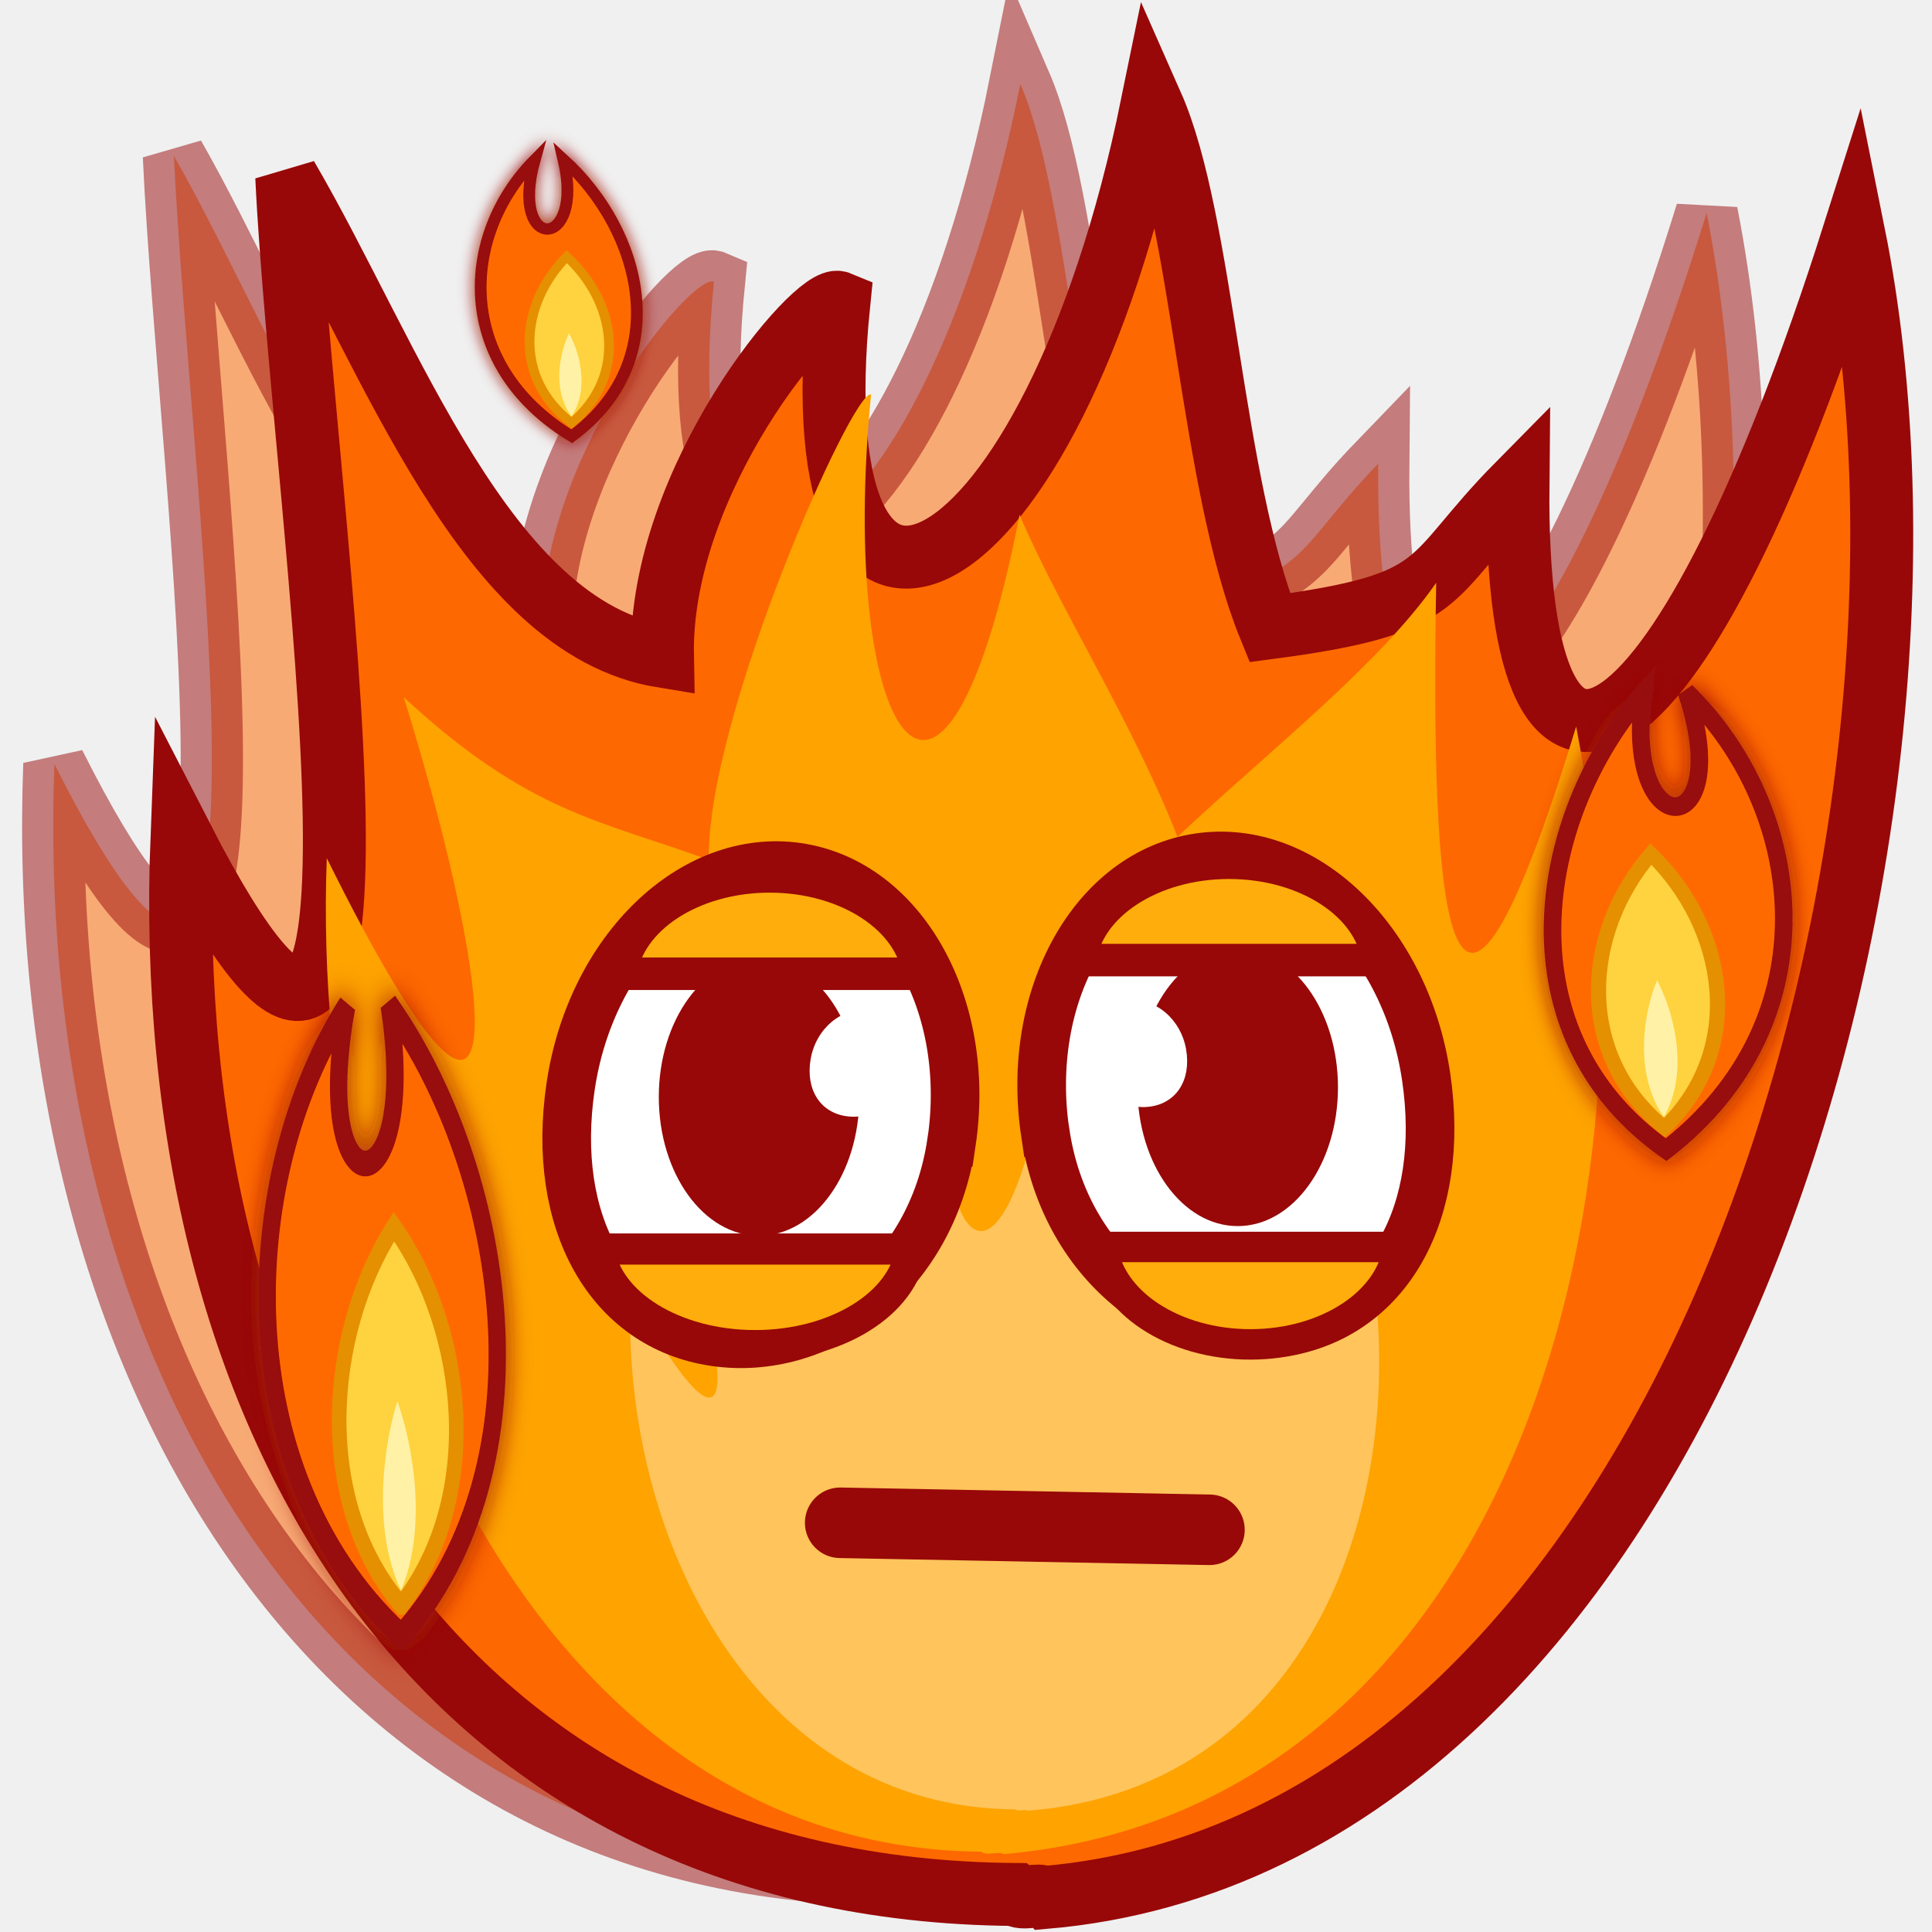
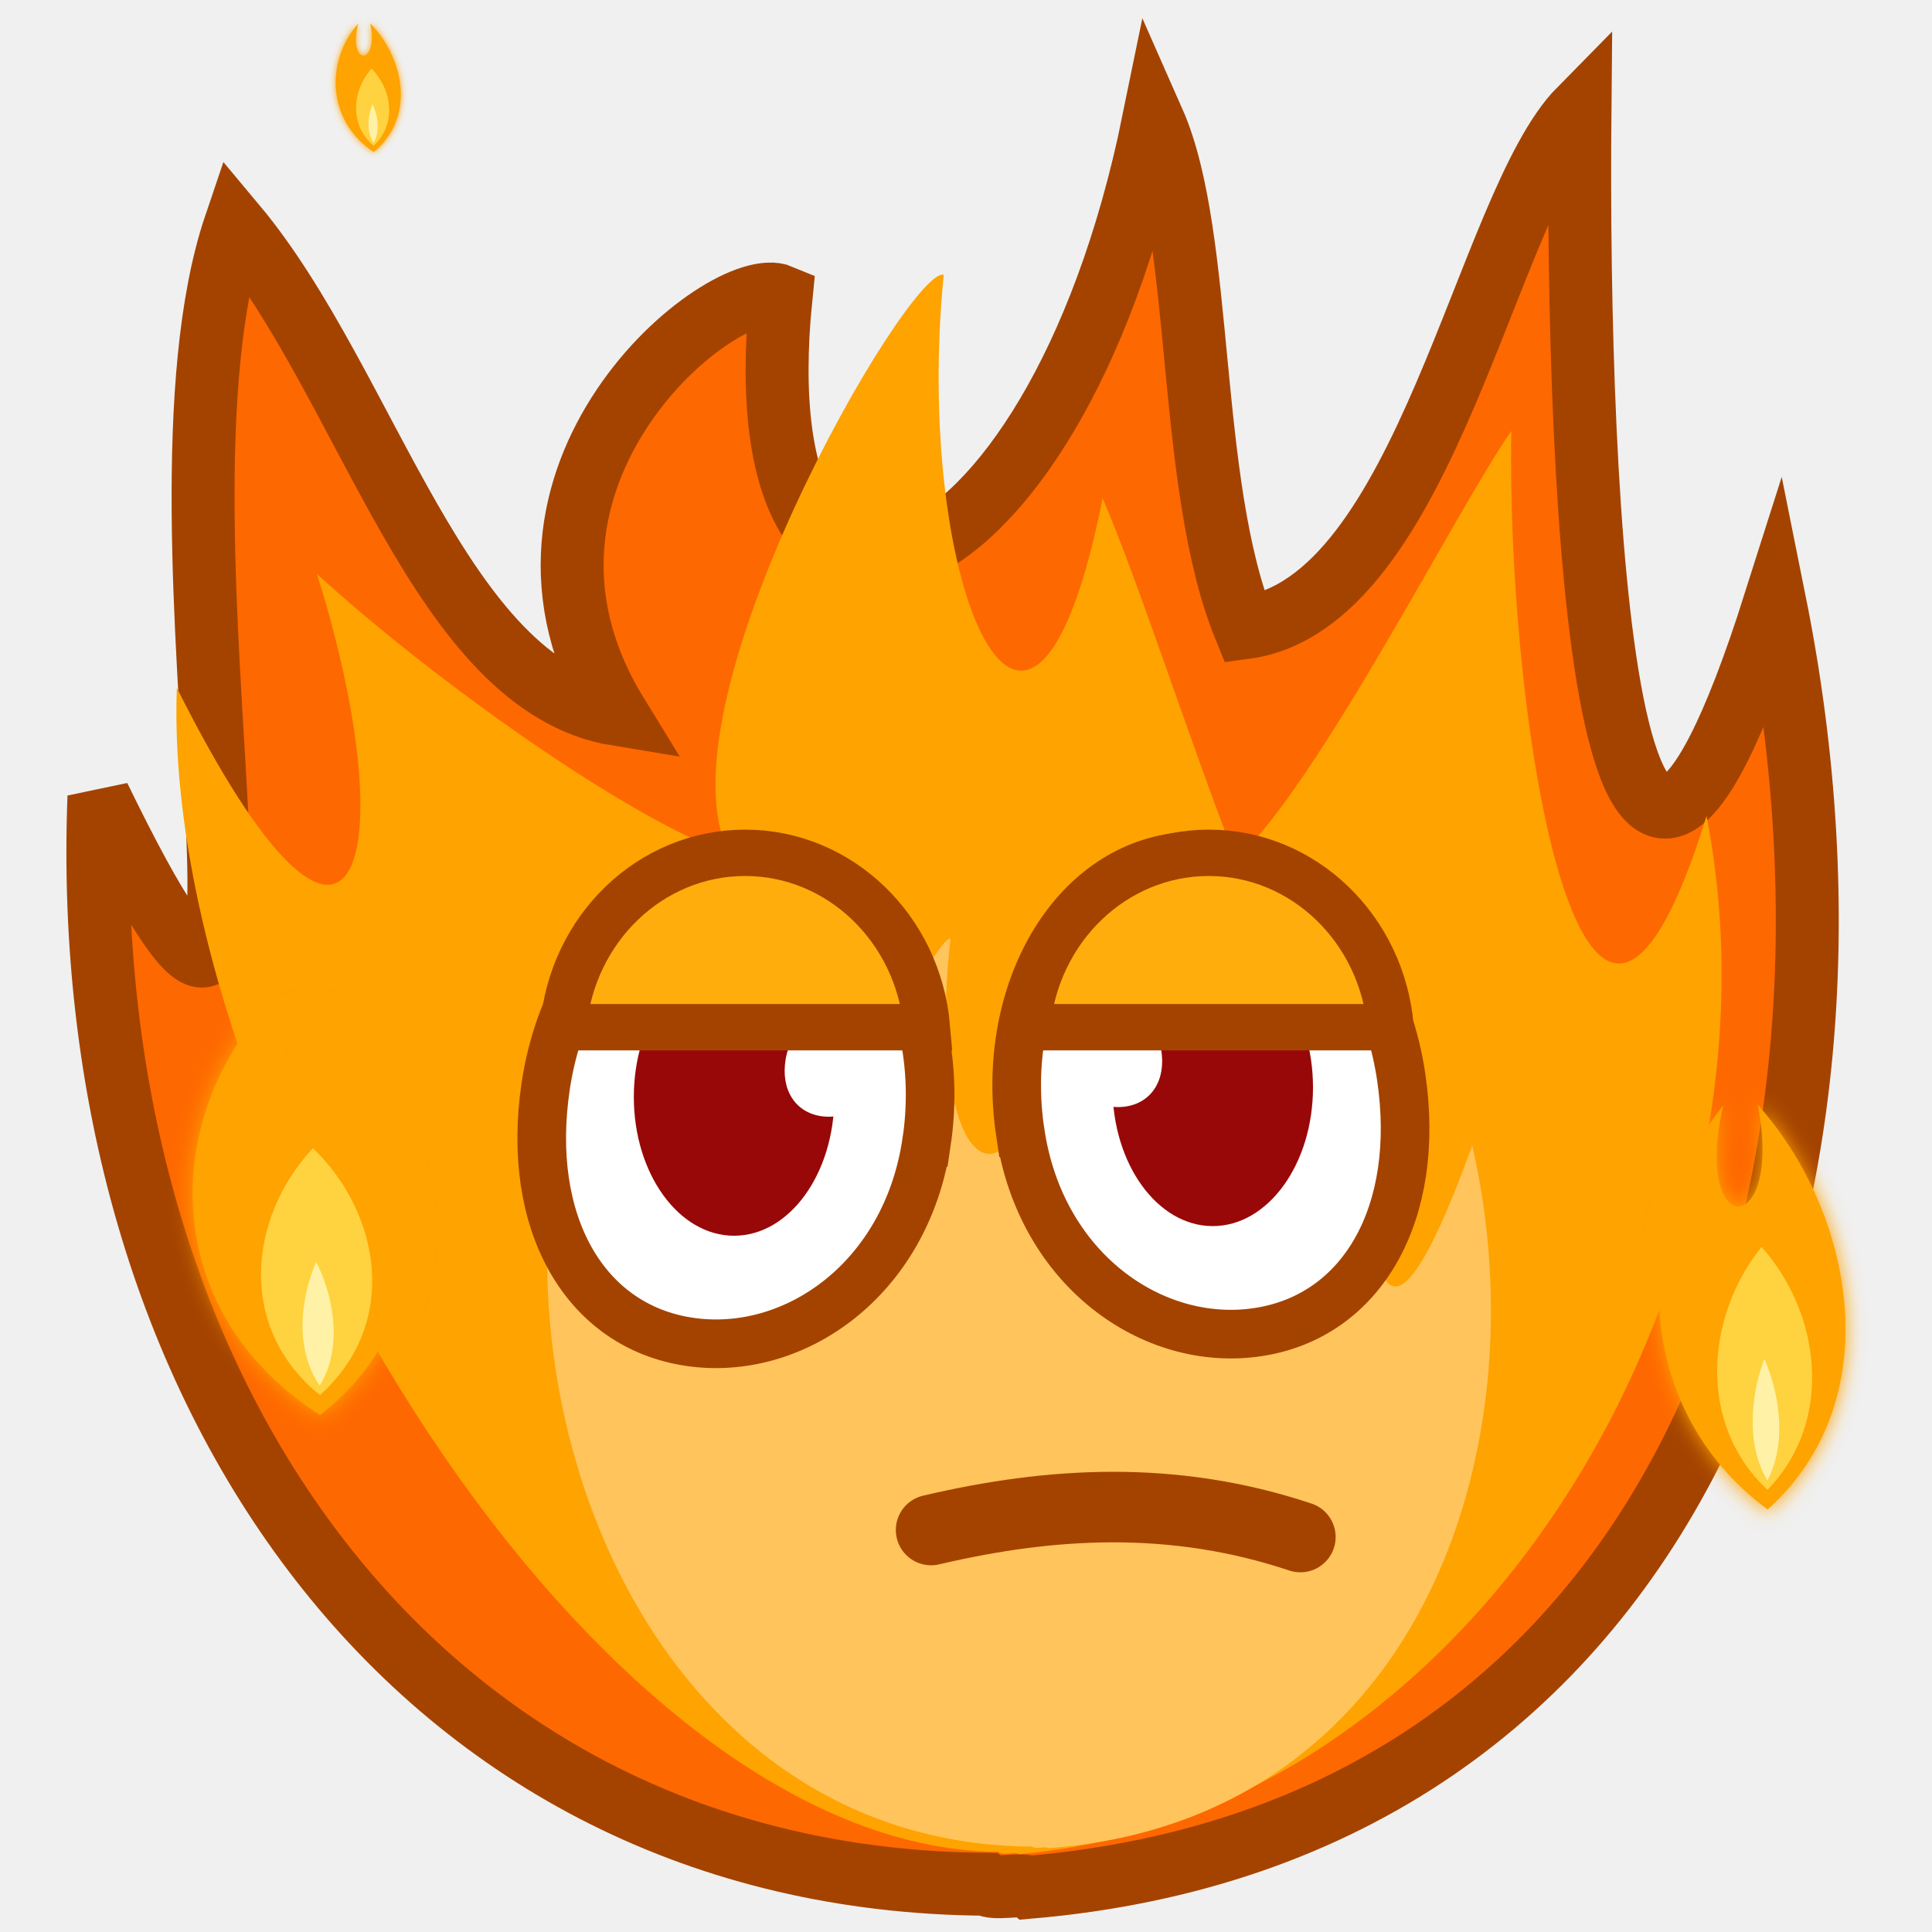
<svg xmlns="http://www.w3.org/2000/svg" width="100" height="100" viewBox="0 0 26.458 26.458" version="1.1" id="svg1" xml:space="preserve">
  <defs id="defs1">
    <linearGradient id="linearGradient13895">
      <stop style="stop-color:#000000;stop-opacity:1;" offset="0" id="stop13893" />
    </linearGradient>
    <filter style="color-interpolation-filters:sRGB;" id="filter14269" x="-0.312" y="-0.296" width="1.623" height="1.592">
      <feGaussianBlur stdDeviation="0.205" result="blur" id="feGaussianBlur14263" />
      <feComposite in="SourceGraphic" in2="blur" operator="in" result="composite1" id="feComposite14265" />
      <feComposite in="composite1" in2="composite1" operator="in" result="composite2" id="feComposite14267" />
    </filter>
    <filter style="color-interpolation-filters:sRGB;" id="filter14269-3" x="-0.312" y="-0.296" width="1.623" height="1.592">
      <feGaussianBlur stdDeviation="0.205" result="blur" id="feGaussianBlur14263-56" />
      <feComposite in="SourceGraphic" in2="blur" operator="in" result="composite1" id="feComposite14265-29" />
      <feComposite in="composite1" in2="composite1" operator="in" result="composite2" id="feComposite14267-1" />
    </filter>
    <filter style="color-interpolation-filters:sRGB;" id="filter14269-5" x="-0.312" y="-0.296" width="1.623" height="1.592">
      <feGaussianBlur stdDeviation="0.205" result="blur" id="feGaussianBlur14263-6" />
      <feComposite in="SourceGraphic" in2="blur" operator="in" result="composite1" id="feComposite14265-2" />
      <feComposite in="composite1" in2="composite1" operator="in" result="composite2" id="feComposite14267-9" />
    </filter>
    <filter style="color-interpolation-filters:sRGB;" id="filter14269-1" x="-0.312" y="-0.296" width="1.623" height="1.592">
      <feGaussianBlur stdDeviation="0.205" result="blur" id="feGaussianBlur14263-2" />
      <feComposite in="SourceGraphic" in2="blur" operator="in" result="composite1" id="feComposite14265-7" />
      <feComposite in="composite1" in2="composite1" operator="in" result="composite2" id="feComposite14267-0" />
    </filter>
    <filter style="color-interpolation-filters:sRGB;" id="filter14269-2" x="-0.312" y="-0.296" width="1.623" height="1.592">
      <feGaussianBlur stdDeviation="0.205" result="blur" id="feGaussianBlur14263-61" />
      <feComposite in="SourceGraphic" in2="blur" operator="in" result="composite1" id="feComposite14265-8" />
      <feComposite in="composite1" in2="composite1" operator="in" result="composite2" id="feComposite14267-7" />
    </filter>
    <filter style="color-interpolation-filters:sRGB;" id="filter14269-5-5" x="-0.312" y="-0.296" width="1.623" height="1.592">
      <feGaussianBlur stdDeviation="0.205" result="blur" id="feGaussianBlur14263-6-9" />
      <feComposite in="SourceGraphic" in2="blur" operator="in" result="composite1" id="feComposite14265-2-2" />
      <feComposite in="composite1" in2="composite1" operator="in" result="composite2" id="feComposite14267-9-2" />
    </filter>
    <filter style="color-interpolation-filters:sRGB;" id="filter14269-9" x="-0.312" y="-0.296" width="1.623" height="1.592">
      <feGaussianBlur stdDeviation="0.205" result="blur" id="feGaussianBlur14263-3" />
      <feComposite in="SourceGraphic" in2="blur" operator="in" result="composite1" id="feComposite14265-1" />
      <feComposite in="composite1" in2="composite1" operator="in" result="composite2" id="feComposite14267-94" />
    </filter>
    <filter style="color-interpolation-filters:sRGB;" id="filter14269-5-0" x="-0.312" y="-0.296" width="1.623" height="1.592">
      <feGaussianBlur stdDeviation="0.205" result="blur" id="feGaussianBlur14263-6-6" />
      <feComposite in="SourceGraphic" in2="blur" operator="in" result="composite1" id="feComposite14265-2-3" />
      <feComposite in="composite1" in2="composite1" operator="in" result="composite2" id="feComposite14267-9-20" />
    </filter>
    <filter style="color-interpolation-filters:sRGB;" id="filter14269-52" x="-0.312" y="-0.296" width="1.623" height="1.592">
      <feGaussianBlur stdDeviation="0.205" result="blur" id="feGaussianBlur14263-5" />
      <feComposite in="SourceGraphic" in2="blur" operator="in" result="composite1" id="feComposite14265-4" />
      <feComposite in="composite1" in2="composite1" operator="in" result="composite2" id="feComposite14267-74" />
    </filter>
    <filter style="color-interpolation-filters:sRGB;" id="filter14269-5-4" x="-0.312" y="-0.296" width="1.623" height="1.592">
      <feGaussianBlur stdDeviation="0.205" result="blur" id="feGaussianBlur14263-6-3" />
      <feComposite in="SourceGraphic" in2="blur" operator="in" result="composite1" id="feComposite14265-2-1" />
      <feComposite in="composite1" in2="composite1" operator="in" result="composite2" id="feComposite14267-9-4" />
    </filter>
-     <filter id="cartoonGlow" x="-0.156" y="-0.126" width="1.313" height="1.215">
+     <filter id="cartoonGlow" x="-0.119" y="-0.064" width="1.237" height="1.128">
      <feGaussianBlur stdDeviation="4" result="blur" id="feGaussianBlur1" />
      <feMerge id="feMerge2">
        <feMergeNode in="blur" id="feMergeNode1" />
        <feMergeNode in="SourceGraphic" id="feMergeNode2" />
      </feMerge>
    </filter>
  </defs>
  <g id="layer1">
-     <path id="path3" style="fill:#fe6800;fill-opacity:0.515;stroke:#980808;stroke-width:0.853;stroke-dasharray:none;stroke-opacity:0.503" d="M 7.414,8.706 C 5.034,8.308 3.782,4.588 2.382,2.136 2.595,6.772 4.098,17.13 0.745,10.464 0.441,18.584 4.52,25.615 12.14,25.671 c 0.096,0.081 0.313,-0.017 0.389,0.042 C 21.162,24.957 25.026,11.338 23.372,2.917 21.108,10.215 18.824,11.77 18.874,6.35 17.607,7.663 17.983,7.984 15.548,8.313 14.76,6.337 14.661,2.744 13.973,1.151 12.627,7.886 9.2,9.642 9.777,3.858 9.475,3.729 7.367,6.282 7.414,8.706 Z" />
-     <path id="path12" style="fill:#fe6800;fill-opacity:1;stroke:#980808;stroke-width:0.862;stroke-dasharray:none;stroke-opacity:1" d="M 9.072,8.988 C 6.639,8.591 5.359,4.873 3.927,2.423 4.146,7.056 5.918,18.135 2.491,11.473 2.18,19.589 6.113,25.889 13.904,25.944 c 0.098,0.081 0.32,-0.017 0.397,0.042 C 23.128,25.232 27.078,11.619 25.387,3.203 23.072,10.498 20.737,12.051 20.788,6.634 19.493,7.946 19.878,8.267 17.388,8.596 16.583,6.621 16.481,3.03 15.777,1.438 14.402,8.169 10.898,9.925 11.488,4.143 11.179,4.015 9.024,6.566 9.072,8.988 Z" />
-     <path id="path31" style="fill:#fea300;fill-opacity:1;stroke:none;stroke-width:0.678;stroke-dasharray:none;stroke-opacity:1" d="M 9.707,11.775 C 8.207,11.232 7.234,11.125 5.529,9.548 6.843,13.775 7.12,17.089 4.475,11.752 c -0.24,6.501 2.949,13.562 8.962,13.606 0.076,0.065 0.247,-0.014 0.307,0.034 6.812,-0.605 9.146,-8.701 7.841,-15.443 C 19.798,15.792 19.593,12.358 19.668,7.981 18.886,9.107 17.361,10.297 16.126,11.46 15.504,9.878 14.506,8.326 13.963,7.051 12.902,12.443 11.474,10.034 11.929,5.403 11.691,5.3 9.67,9.834 9.707,11.775 Z" />
-     <path id="path32" style="fill:#ffc45b;fill-opacity:1;stroke:none;stroke-width:0.375;stroke-dasharray:none;stroke-opacity:1" d="m 11.709,17.713 c -0.881,-0.282 -1.452,-0.338 -2.454,-1.158 0.772,2.199 0.935,3.923 -0.619,1.146 -0.141,3.382 1.732,7.055 5.263,7.078 0.044,0.034 0.145,-0.007 0.18,0.018 4.001,-0.315 5.371,-4.526 4.605,-8.034 -1.049,3.04 -1.169,1.253 -1.125,-1.024 -0.46,0.586 -1.355,1.205 -2.081,1.81 -0.365,-0.823 -0.951,-1.63 -1.27,-2.294 -0.623,2.805 -1.462,1.552 -1.194,-0.857 -0.14,-0.054 -1.327,2.305 -1.305,3.315 z" />
-     <path id="path28" style="fill:#ffffff;stroke:#980808;stroke-width:0.666;stroke-opacity:1" d="m 14.315,15.512 c 0.278,1.868 1.805,2.944 3.245,2.732 1.44,-0.212 2.248,-1.633 1.97,-3.501 -0.278,-1.868 -1.671,-3.211 -3.112,-2.999 -1.44,0.212 -2.382,1.899 -2.104,3.768 z" />
-     <ellipse style="fill:#980808;fill-opacity:1;stroke:none;stroke-width:0.694;stroke-opacity:1" id="ellipse28" cx="-16.95" cy="14.891" rx="1.373" ry="1.9" transform="scale(-1,1)" />
-     <path id="path29" style="fill:#ffffff;stroke:none;stroke-width:0.158;stroke-opacity:1" d="m 14.926,14.546 c 0.07,0.416 0.456,0.656 0.82,0.609 0.364,-0.047 0.568,-0.364 0.498,-0.78 -0.07,-0.416 -0.422,-0.716 -0.787,-0.668 -0.364,0.047 -0.602,0.423 -0.532,0.84 z" />
-     <path id="ellipse3" style="fill:#ffffff;stroke:#980808;stroke-width:0.666;stroke-opacity:1" d="m 13.03,15.644 c -0.278,1.868 -1.805,2.944 -3.245,2.732 -1.44,-0.212 -2.248,-1.633 -1.97,-3.501 0.278,-1.868 1.671,-3.211 3.112,-2.999 1.44,0.212 2.382,1.899 2.104,3.768 z" />
-     <ellipse style="fill:#980808;fill-opacity:1;stroke:none;stroke-width:0.694;stroke-opacity:1" id="path7" cx="10.395" cy="15.023" rx="1.373" ry="1.9" />
-     <path id="path8" style="fill:#ffffff;stroke:none;stroke-width:0.158;stroke-opacity:1" d="m 12.419,14.678 c -0.07,0.416 -0.456,0.656 -0.82,0.609 -0.364,-0.047 -0.568,-0.364 -0.498,-0.78 0.07,-0.416 0.422,-0.716 0.787,-0.668 0.364,0.047 0.602,0.423 0.532,0.84 z" />
-     <g id="g1" transform="matrix(0.6062736,0,0,0.8096024,2.266536,1.754911)">
-       <path d="M 100,240 C 40,200 45,130 85,90 c -15,50 25,50 15,0 40,40 55,110 0,150 z" fill="#ff6a00" filter="url(#cartoonGlow)" id="path16" transform="matrix(0.06392184,-0.00165498,0.00184114,0.07111216,-1.50728,8.597483)" style="stroke:#980808;stroke-width:6.112;stroke-dasharray:none;stroke-opacity:1" />
-       <path d="M 5.324,24.981 C 3.361,23.253 3.607,20.4 5.159,18.581 c 1.644,1.736 2.037,4.573 0.166,6.4 z" fill="#ffd23f" id="path17" style="stroke:#e59000;stroke-width:0.329;stroke-dasharray:none;stroke-opacity:1" />
-       <path d="m 5.32,24.734 c -0.667,-1.05 -0.384,-2.481 -0.083,-3.2 0.338,0.703 0.694,2.117 0.083,3.2 z" fill="#fff2a6" id="path18" style="stroke-width:0.067" />
+     <path id="path12" style="fill:#fe6800;fill-opacity:1;stroke:#a44300;stroke-width:0.862;stroke-dasharray:none;stroke-opacity:1" d="M 8.449,9.784 C 6.016,9.386 5.05,5.27 3.221,3.084 1.794,7.295 4.587,17.559 1.355,10.911 c -0.311,8.115 4.358,14.838 12.149,14.893 0.098,0.081 0.507,-0.017 0.585,0.042 C 22.915,25.091 25.997,16.668 24.306,8.252 21.991,15.547 21.586,6.91 21.637,1.493 20.342,2.806 19.536,8.267 17.046,8.596 16.241,6.621 16.5,3.253 15.796,1.66 14.421,8.392 10.107,9.834 10.697,4.053 9.923,3.725 6.445,6.523 8.449,9.784 Z" />
+     <path id="path31" style="fill:#fea300;fill-opacity:1;stroke:none;stroke-width:0.628;stroke-dasharray:none;stroke-opacity:1" d="M 9.964,11.687 C 8.567,11.187 5.929,9.311 4.34,7.86 5.565,11.751 4.888,14.334 2.422,9.421 2.199,15.406 8.07,25.32 13.673,25.361 c 0.071,0.06 0.23,-0.013 0.286,0.031 6.348,-0.557 10.627,-8.01 9.411,-14.217 C 21.706,16.554 20.627,9.932 20.697,5.902 19.967,6.939 18.079,10.701 16.928,11.772 16.348,10.315 15.606,7.998 15.1,6.823 14.111,11.788 12.499,8.026 12.924,3.763 12.455,3.635 8.904,9.759 10.011,11.733 Z" />
+     <path id="path32" style="fill:#ffc45b;fill-opacity:1;stroke:none;stroke-width:0.46;stroke-dasharray:none;stroke-opacity:1" d="m 11.373,16.825 c -1.109,-0.338 -1.83,-0.405 -3.091,-1.388 0.973,2.634 1.177,4.699 -0.78,1.373 -0.177,4.051 2.182,8.451 6.631,8.479 0.056,0.04 0.183,-0.009 0.227,0.021 5.04,-0.377 6.767,-5.422 5.802,-9.624 -1.322,3.641 -1.473,1.501 -1.418,-1.226 -0.579,0.702 -1.707,1.444 -2.621,2.168 -0.46,-0.986 -1.198,-1.953 -1.6,-2.748 -0.785,3.361 -1.842,1.859 -1.505,-1.027 C 12.84,12.79 11.345,15.616 11.373,16.825 Z" />
+     <path id="path28" style="fill:#ffffff;stroke:#a44300;stroke-width:0.666;stroke-opacity:1" d="m 13.973,15.512 c 0.278,1.868 1.805,2.944 3.245,2.732 1.44,-0.212 2.248,-1.633 1.97,-3.501 -0.278,-1.868 -1.671,-3.211 -3.112,-2.999 -1.44,0.212 -2.382,1.899 -2.104,3.768 z" />
+     <ellipse style="fill:#980808;fill-opacity:1;stroke:none;stroke-width:0.694;stroke-opacity:1" id="ellipse28" cx="-16.608" cy="14.891" rx="1.373" ry="1.9" transform="scale(-1,1)" />
+     <path id="path29" style="fill:#ffffff;stroke:none;stroke-width:0.158;stroke-opacity:1" d="m 14.584,14.546 c 0.07,0.416 0.456,0.656 0.82,0.609 0.364,-0.047 0.568,-0.364 0.498,-0.78 -0.07,-0.416 -0.422,-0.716 -0.787,-0.668 -0.364,0.047 -0.602,0.423 -0.532,0.84 z" />
+     <path id="ellipse3" style="fill:#ffffff;stroke:#a44300;stroke-width:0.666;stroke-opacity:1" d="m 12.688,15.644 c -0.278,1.868 -1.805,2.944 -3.245,2.732 -1.44,-0.212 -2.248,-1.633 -1.97,-3.501 0.278,-1.868 1.671,-3.211 3.112,-2.999 1.44,0.212 2.382,1.899 2.104,3.768 z" />
+     <ellipse style="fill:#980808;fill-opacity:1;stroke:none;stroke-width:0.694;stroke-opacity:1" id="path7" cx="10.053" cy="15.023" rx="1.373" ry="1.9" />
+     <path id="path8" style="fill:#ffffff;stroke:none;stroke-width:0.158;stroke-opacity:1" d="m 12.077,14.678 c -0.07,0.416 -0.456,0.656 -0.82,0.609 -0.364,-0.047 -0.568,-0.364 -0.498,-0.78 0.07,-0.416 0.422,-0.716 0.787,-0.668 0.364,0.047 0.602,0.423 0.532,0.84 z" />
+     <path id="ellipse14" style="fill:#ffad0c;fill-opacity:1;stroke:#a44300;stroke-width:0.635;stroke-dasharray:none;stroke-opacity:1" d="m 7.714,14.067 a 2.5,2.626 0 0 1 2.49,-2.388 2.5,2.626 0 0 1 2.49,2.388 z" />
+     <g id="g1" transform="matrix(0.9570472,0,0,0.9144095,-25.44504,8.993414)">
+       <path d="M 100,240 C 40,200 45,130 85,90 c -15,50 25,50 15,0 40,40 55,110 0,150 z" fill="#ff6a00" filter="url(#cartoonGlow)" id="path22" transform="matrix(0.03847132,-9.5676543e-4,0.00110809,0.04111091,27.05359,1.587471)" style="fill:#fea300;fill-opacity:1;stroke:none;stroke-width:6.112;stroke-dasharray:none;stroke-opacity:1" />
+       <path d="m 31.165,11.059 c -1.182,-0.999 -1.034,-2.648 -0.1,-3.7 0.989,1.004 1.226,2.644 0.1,3.7 z" fill="#ffd23f" id="path23" style="stroke:none;stroke-width:0.194;stroke-dasharray:none;stroke-opacity:1" />
+       <path d="m 31.162,10.916 c -0.401,-0.607 -0.231,-1.434 -0.05,-1.85 0.203,0.406 0.418,1.224 0.05,1.85 z" fill="#fff2a6" id="path24" style="stroke-width:0.04" />
    </g>
-     <g id="g2" transform="matrix(0.6838766,0,0,0.6149237,2.572857,1.635935)">
-       <path d="M 100,240 C 40,200 45,130 85,90 c -15,50 25,50 15,0 40,40 55,110 0,150 z" fill="#ff6a00" filter="url(#cartoonGlow)" id="path22" transform="matrix(0.03847132,-9.5676543e-4,0.00110809,0.04111091,3.573964,-2.715569)" style="stroke:#980808;stroke-width:6.112;stroke-dasharray:none;stroke-opacity:1" />
-       <path d="M 7.686,6.756 C 6.504,5.757 6.652,4.108 7.586,3.056 8.575,4.06 8.812,5.7 7.686,6.756 Z" fill="#ffd23f" id="path23" style="stroke:#e59000;stroke-width:0.194;stroke-dasharray:none;stroke-opacity:1" />
-       <path d="M 7.683,6.613 C 7.281,6.006 7.452,5.179 7.633,4.763 7.836,5.169 8.051,5.987 7.683,6.613 Z" fill="#fff2a6" id="path24" style="stroke-width:0.04" />
+     <path style="fill:#ffc45b;fill-opacity:1;stroke:#a44300;stroke-width:0.966;stroke-linecap:round;stroke-dasharray:none;stroke-opacity:1" d="m 12.751,20.953 c 1.648,-0.387 3.322,-0.483 5.057,0.096" id="path33" />
+     <path id="path1" style="fill:#ffad0c;fill-opacity:1;stroke:#a44300;stroke-width:0.635;stroke-dasharray:none;stroke-opacity:1" d="m 14.064,14.067 a 2.5,2.626 0 0 1 2.49,-2.388 2.5,2.626 0 0 1 2.49,2.388 z" />
+     <g id="g4" transform="matrix(0.8174705,0,0,0.8991474,-1.271051,10.45923)">
+       <path d="M 100,240 C 40,200 45,130 85,90 c -15,50 25,50 15,0 40,40 55,110 0,150 z" fill="#ff6a00" filter="url(#cartoonGlow)" id="path2" transform="matrix(0.03847132,-9.5676543e-4,0.00110809,0.04111091,27.05359,1.587471)" style="fill:#fea300;fill-opacity:1;stroke:none;stroke-width:6.112;stroke-dasharray:none;stroke-opacity:1" />
+       <path d="m 31.165,11.059 c -1.182,-0.999 -1.034,-2.648 -0.1,-3.7 0.989,1.004 1.226,2.644 0.1,3.7 z" fill="#ffd23f" id="path3" style="stroke:none;stroke-width:0.194;stroke-dasharray:none;stroke-opacity:1" />
+       <path d="m 31.162,10.916 c -0.401,-0.607 -0.231,-1.434 -0.05,-1.85 0.203,0.406 0.418,1.224 0.05,1.85 z" fill="#fff2a6" id="path4" style="stroke-width:0.04" />
    </g>
-     <g id="g3" transform="matrix(0.8456044,0,0,0.770414,4.121358,-0.03449366)">
-       <path d="M 100,240 C 40,200 45,130 85,90 c -15,50 25,50 15,0 40,40 55,110 0,150 z" fill="#ff6a00" filter="url(#cartoonGlow)" id="path25" transform="matrix(-0.04644837,0.00200328,0.00245712,0.05404456,26.16373,7.310749)" style="stroke:#980808;stroke-width:6.114;stroke-dasharray:none;stroke-opacity:1" />
-       <path d="m 22.083,20.089 c 1.332,-1.411 1.001,-3.563 -0.221,-4.864 -1.1,1.401 -1.234,3.573 0.221,4.864 z" fill="#ffd23f" id="path26" style="stroke:#e59000;stroke-width:0.245;stroke-dasharray:none;stroke-opacity:1" />
-       <path d="m 22.073,19.901 c 0.428,-0.831 0.146,-1.902 -0.111,-2.432 -0.208,0.55 -0.391,1.641 0.111,2.432 z" fill="#fff2a6" id="path27" style="stroke-width:0.05" />
+     <g id="g9" transform="matrix(0.2848181,0,0,0.2857746,-3.759874,-1.164161)">
+       <path d="M 100,240 C 40,200 45,130 85,90 c -15,50 25,50 15,0 40,40 55,110 0,150 z" fill="#ff6a00" filter="url(#cartoonGlow)" id="path5" transform="matrix(0.03847132,-9.5676543e-4,0.00110809,0.04111091,27.05359,1.587471)" style="fill:#fea300;fill-opacity:1;stroke:none;stroke-width:6.112;stroke-dasharray:none;stroke-opacity:1" />
+       <path d="m 31.165,11.059 c -1.182,-0.999 -1.034,-2.648 -0.1,-3.7 0.989,1.004 1.226,2.644 0.1,3.7 z" fill="#ffd23f" id="path6" style="stroke:none;stroke-width:0.194;stroke-dasharray:none;stroke-opacity:1" />
+       <path d="m 31.162,10.916 c -0.401,-0.607 -0.231,-1.434 -0.05,-1.85 0.203,0.406 0.418,1.224 0.05,1.85 z" fill="#fff2a6" id="path9" style="stroke-width:0.04" />
    </g>
-     <path style="fill:#ffc45b;fill-opacity:1;stroke:#980808;stroke-width:0.966;stroke-linecap:round;stroke-dasharray:none;stroke-opacity:1" d="m 11.506,20.854 5.057,0.096" id="path33" />
-     <path id="path4" style="fill:#ffad0c;fill-opacity:1;stroke:#980808;stroke-width:0.427;stroke-dasharray:none;stroke-opacity:1" d="m 8.203,17.105 a 2.147,1.456 0 0 0 2.138,1.323 2.147,1.456 0 0 0 2.138,-1.323 z" />
-     <path id="path1" style="fill:#ffad0c;fill-opacity:1;stroke:#980808;stroke-width:0.417;stroke-dasharray:none;stroke-opacity:1" d="m 15.096,17.077 a 2.036,1.467 0 0 0 2.027,1.334 2.036,1.467 0 0 0 2.027,-1.334 z" />
-     <path id="path2" style="fill:#ffad0c;fill-opacity:1;stroke:#980808;stroke-width:0.445;stroke-dasharray:none;stroke-opacity:1" d="m 14.792,13.148 a 2.047,1.466 0 0 1 2.039,-1.333 2.047,1.466 0 0 1 2.039,1.333 z" />
-     <path id="path5" style="fill:#ffad0c;fill-opacity:1;stroke:#980808;stroke-width:0.445;stroke-dasharray:none;stroke-opacity:1" d="m 8.501,13.335 a 2.047,1.466 0 0 1 2.039,-1.333 2.047,1.466 0 0 1 2.039,1.333 z" />
  </g>
</svg>
